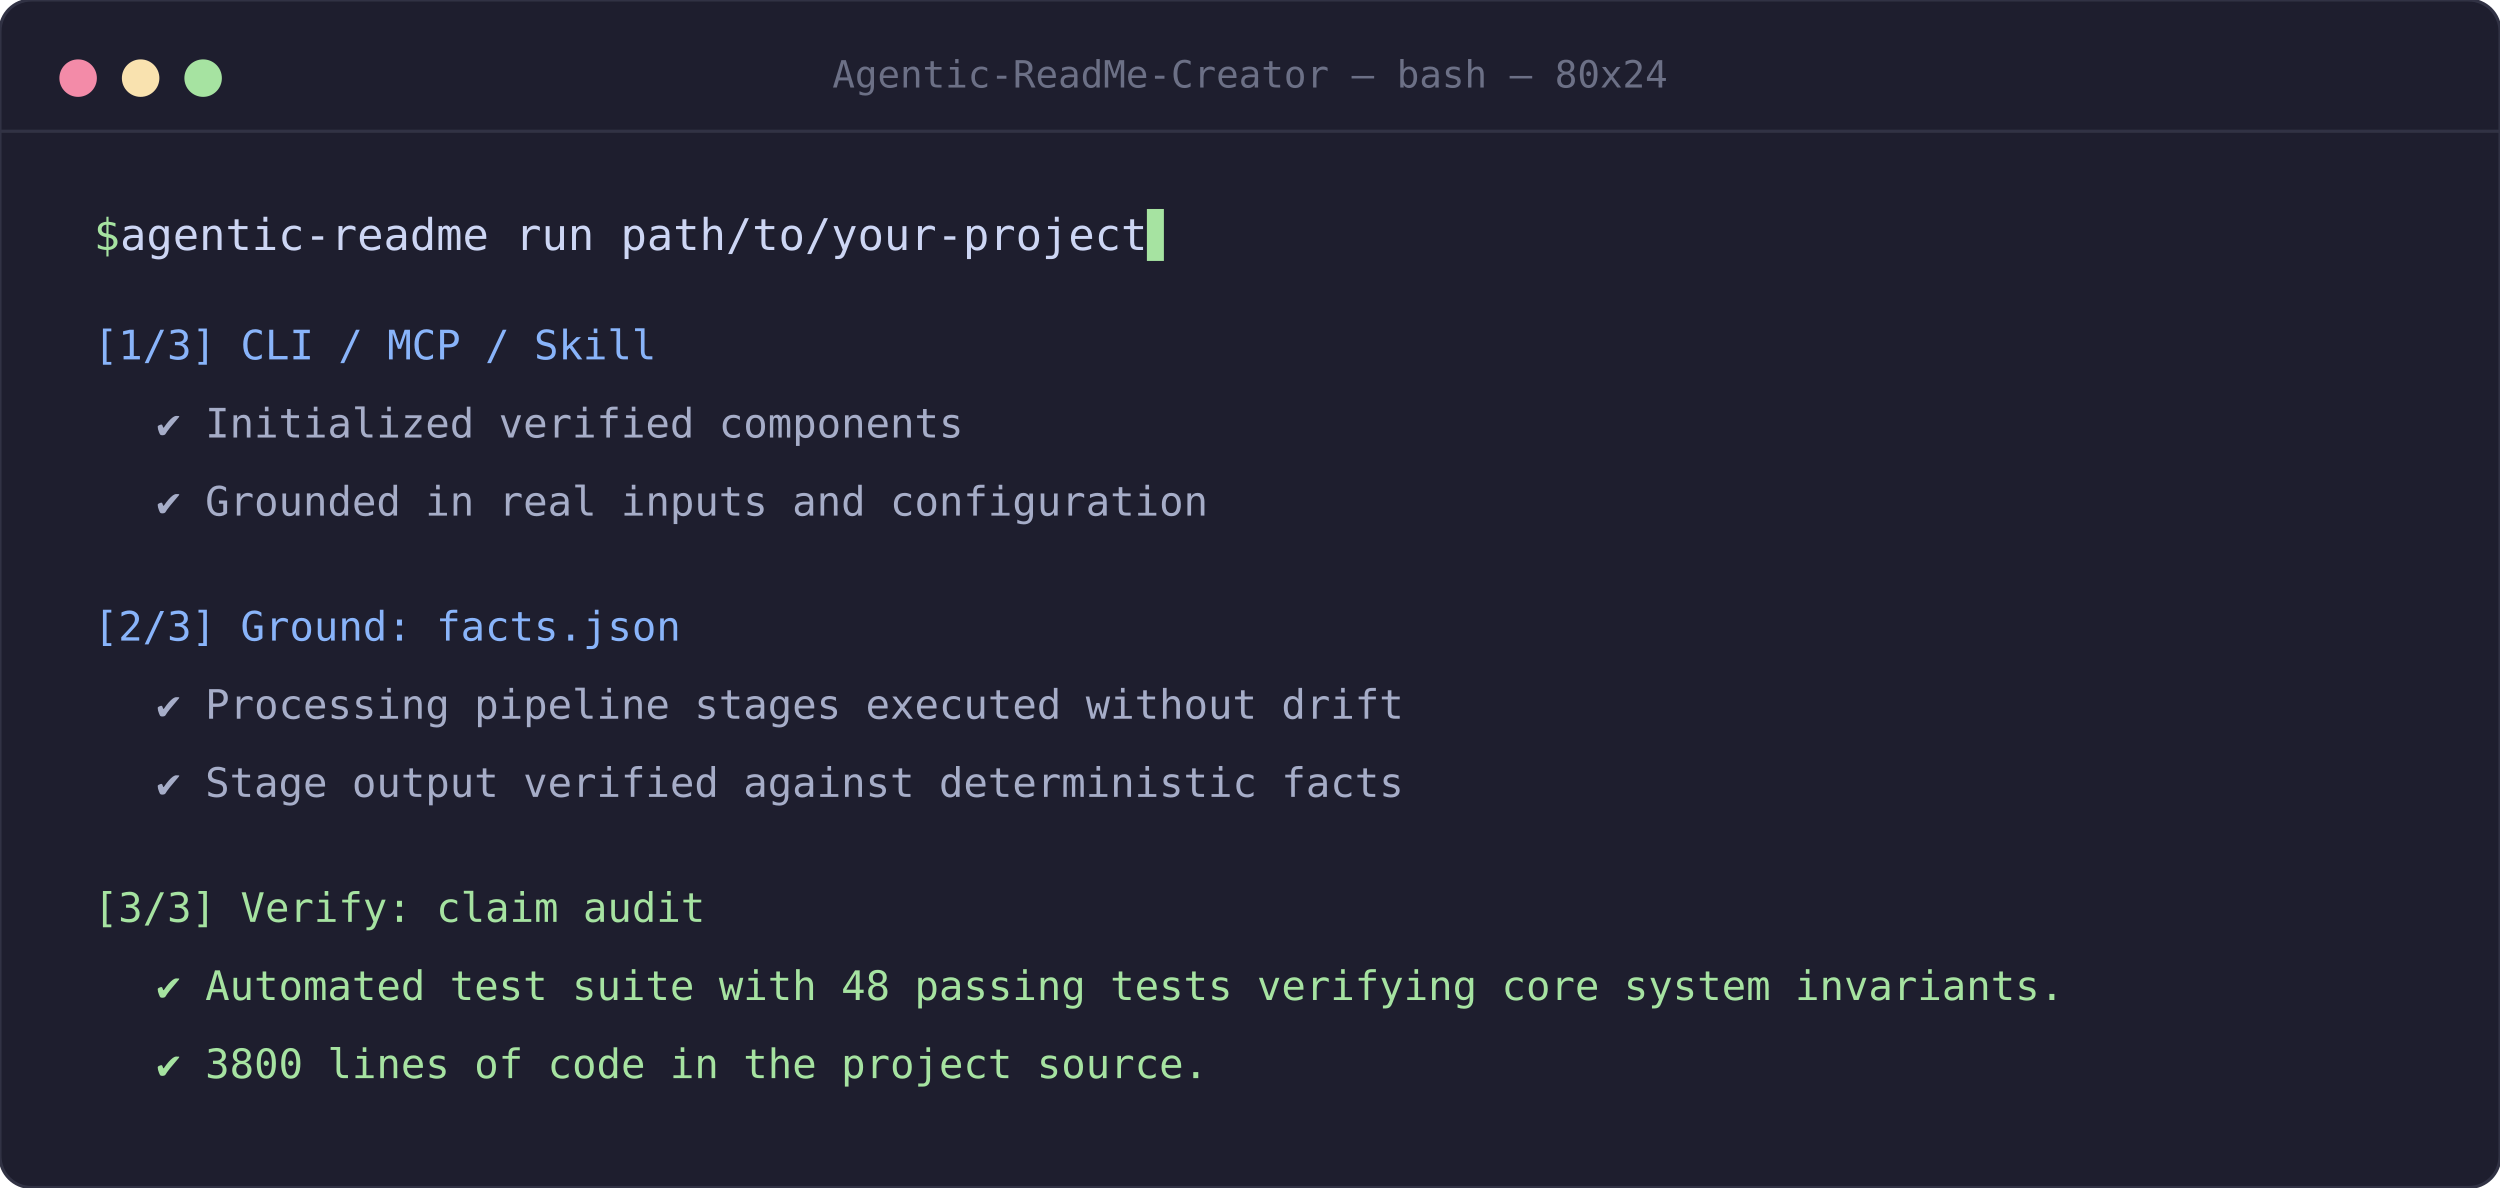
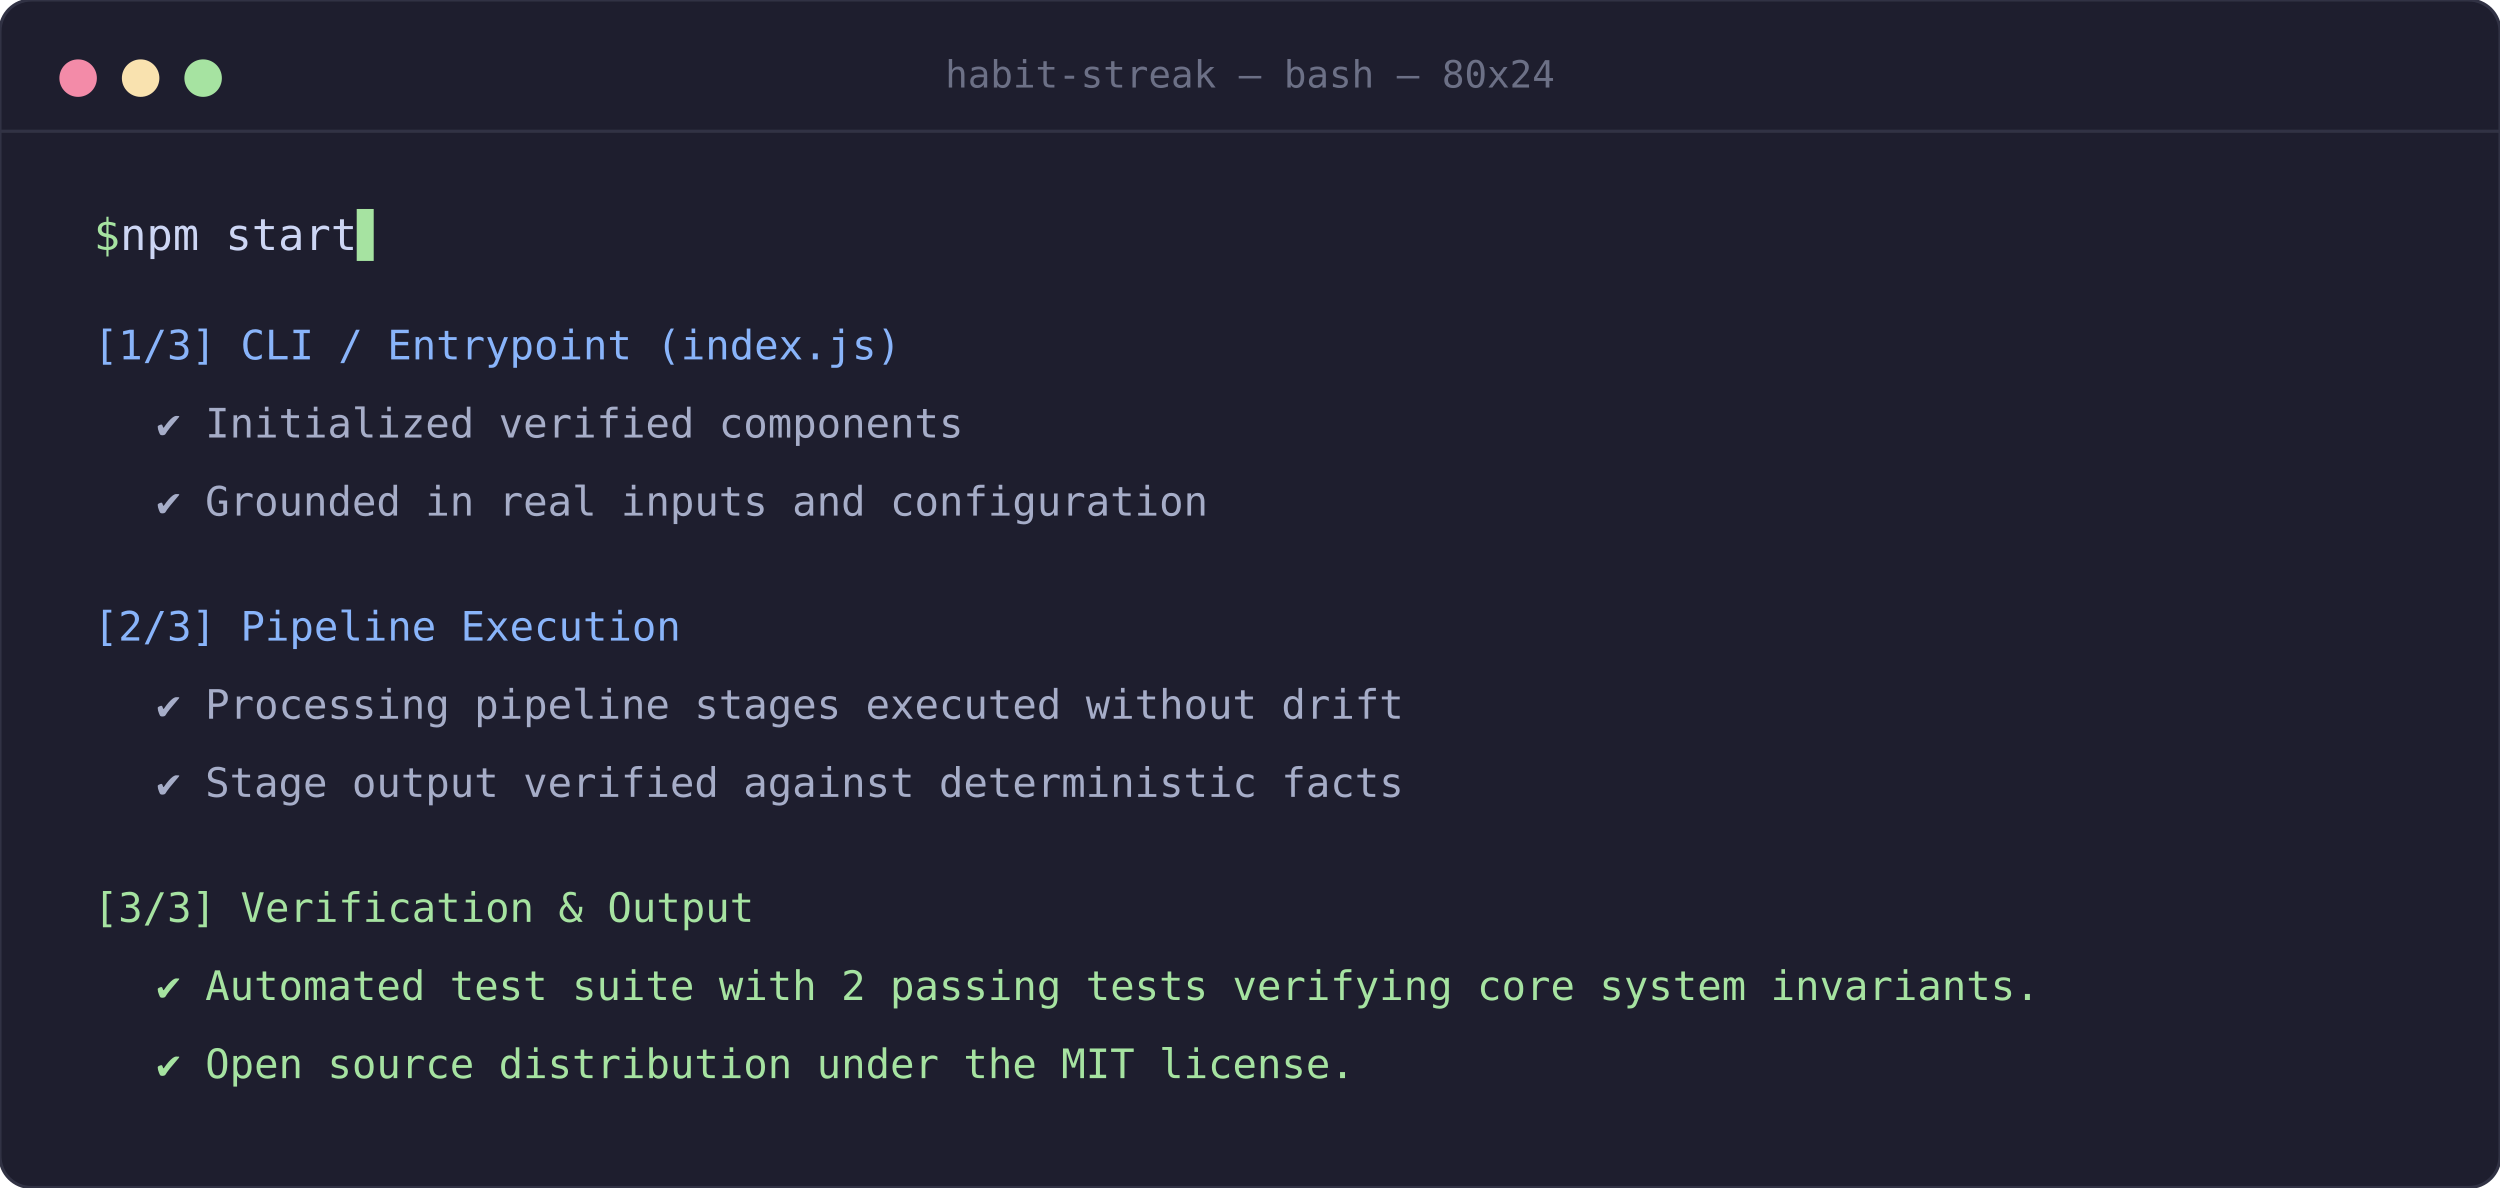
<svg xmlns="http://www.w3.org/2000/svg" version="1.1" viewBox="0 0 800 380" width="800" height="380">
  <style>
    @keyframes blink {
      0%, 49% { opacity: 1; }
      50%, 100% { opacity: 0; }
    }
    .terminal-cursor {
      animation: blink 1s infinite;
    }
    @media (prefers-reduced-motion: reduce) {
      .terminal-cursor {
        animation: none;
        opacity: 1;
      }
    }
  </style>
  <rect width="100%" height="100%" rx="10" fill="#1e1e2e" stroke="#313244" stroke-width="1" />
  <circle cx="25" cy="25" r="6" fill="#f38ba8" />
  <circle cx="45" cy="25" r="6" fill="#f9e2af" />
  <circle cx="65" cy="25" r="6" fill="#a6e3a1" />
-   <text x="400" y="28" font-size="12" font-family="ui-monospace, SFMono-Regular, Menlo, Monaco, Consolas, monospace" fill="#6c7086" text-anchor="middle">Agentic-ReadMe-Creator — bash — 80x24</text>
+   <text x="400" y="28" font-size="12" font-family="ui-monospace, SFMono-Regular, Menlo, Monaco, Consolas, monospace" fill="#6c7086" text-anchor="middle">habit-streak — bash — 80x24</text>
  <line x1="0" y1="42" x2="800" y2="42" stroke="#313244" stroke-width="1" />
  <text x="30" y="80" font-size="14" font-family="ui-monospace, SFMono-Regular, Menlo, Monaco, Consolas, monospace" fill="#cdd6f4">
-     <tspan fill="#a6e3a1">$ </tspan>agentic-readme run path/to/your-project<tspan class="terminal-cursor" fill="#a6e3a1"> ▋</tspan>
+     <tspan fill="#a6e3a1">$ </tspan>npm start<tspan class="terminal-cursor" fill="#a6e3a1"> ▋</tspan>
  </text>
-   <text x="30" y="115" font-size="13" font-family="ui-monospace, SFMono-Regular, Menlo, Monaco, Consolas, monospace" fill="#89b4fa">[1/3] CLI / MCP / Skill</text>
+   <text x="30" y="115" font-size="13" font-family="ui-monospace, SFMono-Regular, Menlo, Monaco, Consolas, monospace" fill="#89b4fa">[1/3] CLI / Entrypoint (index.js)</text>
  <text x="50" y="140" font-size="13" font-family="ui-monospace, SFMono-Regular, Menlo, Monaco, Consolas, monospace" fill="#a6adc8">✔ Initialized verified components</text>
  <text x="50" y="165" font-size="13" font-family="ui-monospace, SFMono-Regular, Menlo, Monaco, Consolas, monospace" fill="#a6adc8">✔ Grounded in real inputs and configuration</text>
-   <text x="30" y="205" font-size="13" font-family="ui-monospace, SFMono-Regular, Menlo, Monaco, Consolas, monospace" fill="#89b4fa">[2/3] Ground: facts.json</text>
+   <text x="30" y="205" font-size="13" font-family="ui-monospace, SFMono-Regular, Menlo, Monaco, Consolas, monospace" fill="#89b4fa">[2/3] Pipeline Execution</text>
  <text x="50" y="230" font-size="13" font-family="ui-monospace, SFMono-Regular, Menlo, Monaco, Consolas, monospace" fill="#a6adc8">✔ Processing pipeline stages executed without drift</text>
  <text x="50" y="255" font-size="13" font-family="ui-monospace, SFMono-Regular, Menlo, Monaco, Consolas, monospace" fill="#a6adc8">✔ Stage output verified against deterministic facts</text>
-   <text x="30" y="295" font-size="13" font-family="ui-monospace, SFMono-Regular, Menlo, Monaco, Consolas, monospace" fill="#a6e3a1">[3/3] Verify: claim audit</text>
-   <text x="50" y="320" font-size="13" font-family="ui-monospace, SFMono-Regular, Menlo, Monaco, Consolas, monospace" fill="#a6e3a1">✔ Automated test suite with 48 passing tests verifying core system invariants.</text>
-   <text x="50" y="345" font-size="13" font-family="ui-monospace, SFMono-Regular, Menlo, Monaco, Consolas, monospace" fill="#a6e3a1">✔ 3800 lines of code in the project source.</text>
+   <text x="30" y="295" font-size="13" font-family="ui-monospace, SFMono-Regular, Menlo, Monaco, Consolas, monospace" fill="#a6e3a1">[3/3] Verification &amp; Output</text>
+   <text x="50" y="320" font-size="13" font-family="ui-monospace, SFMono-Regular, Menlo, Monaco, Consolas, monospace" fill="#a6e3a1">✔ Automated test suite with 2 passing tests verifying core system invariants.</text>
+   <text x="50" y="345" font-size="13" font-family="ui-monospace, SFMono-Regular, Menlo, Monaco, Consolas, monospace" fill="#a6e3a1">✔ Open source distribution under the MIT license.</text>
</svg>
